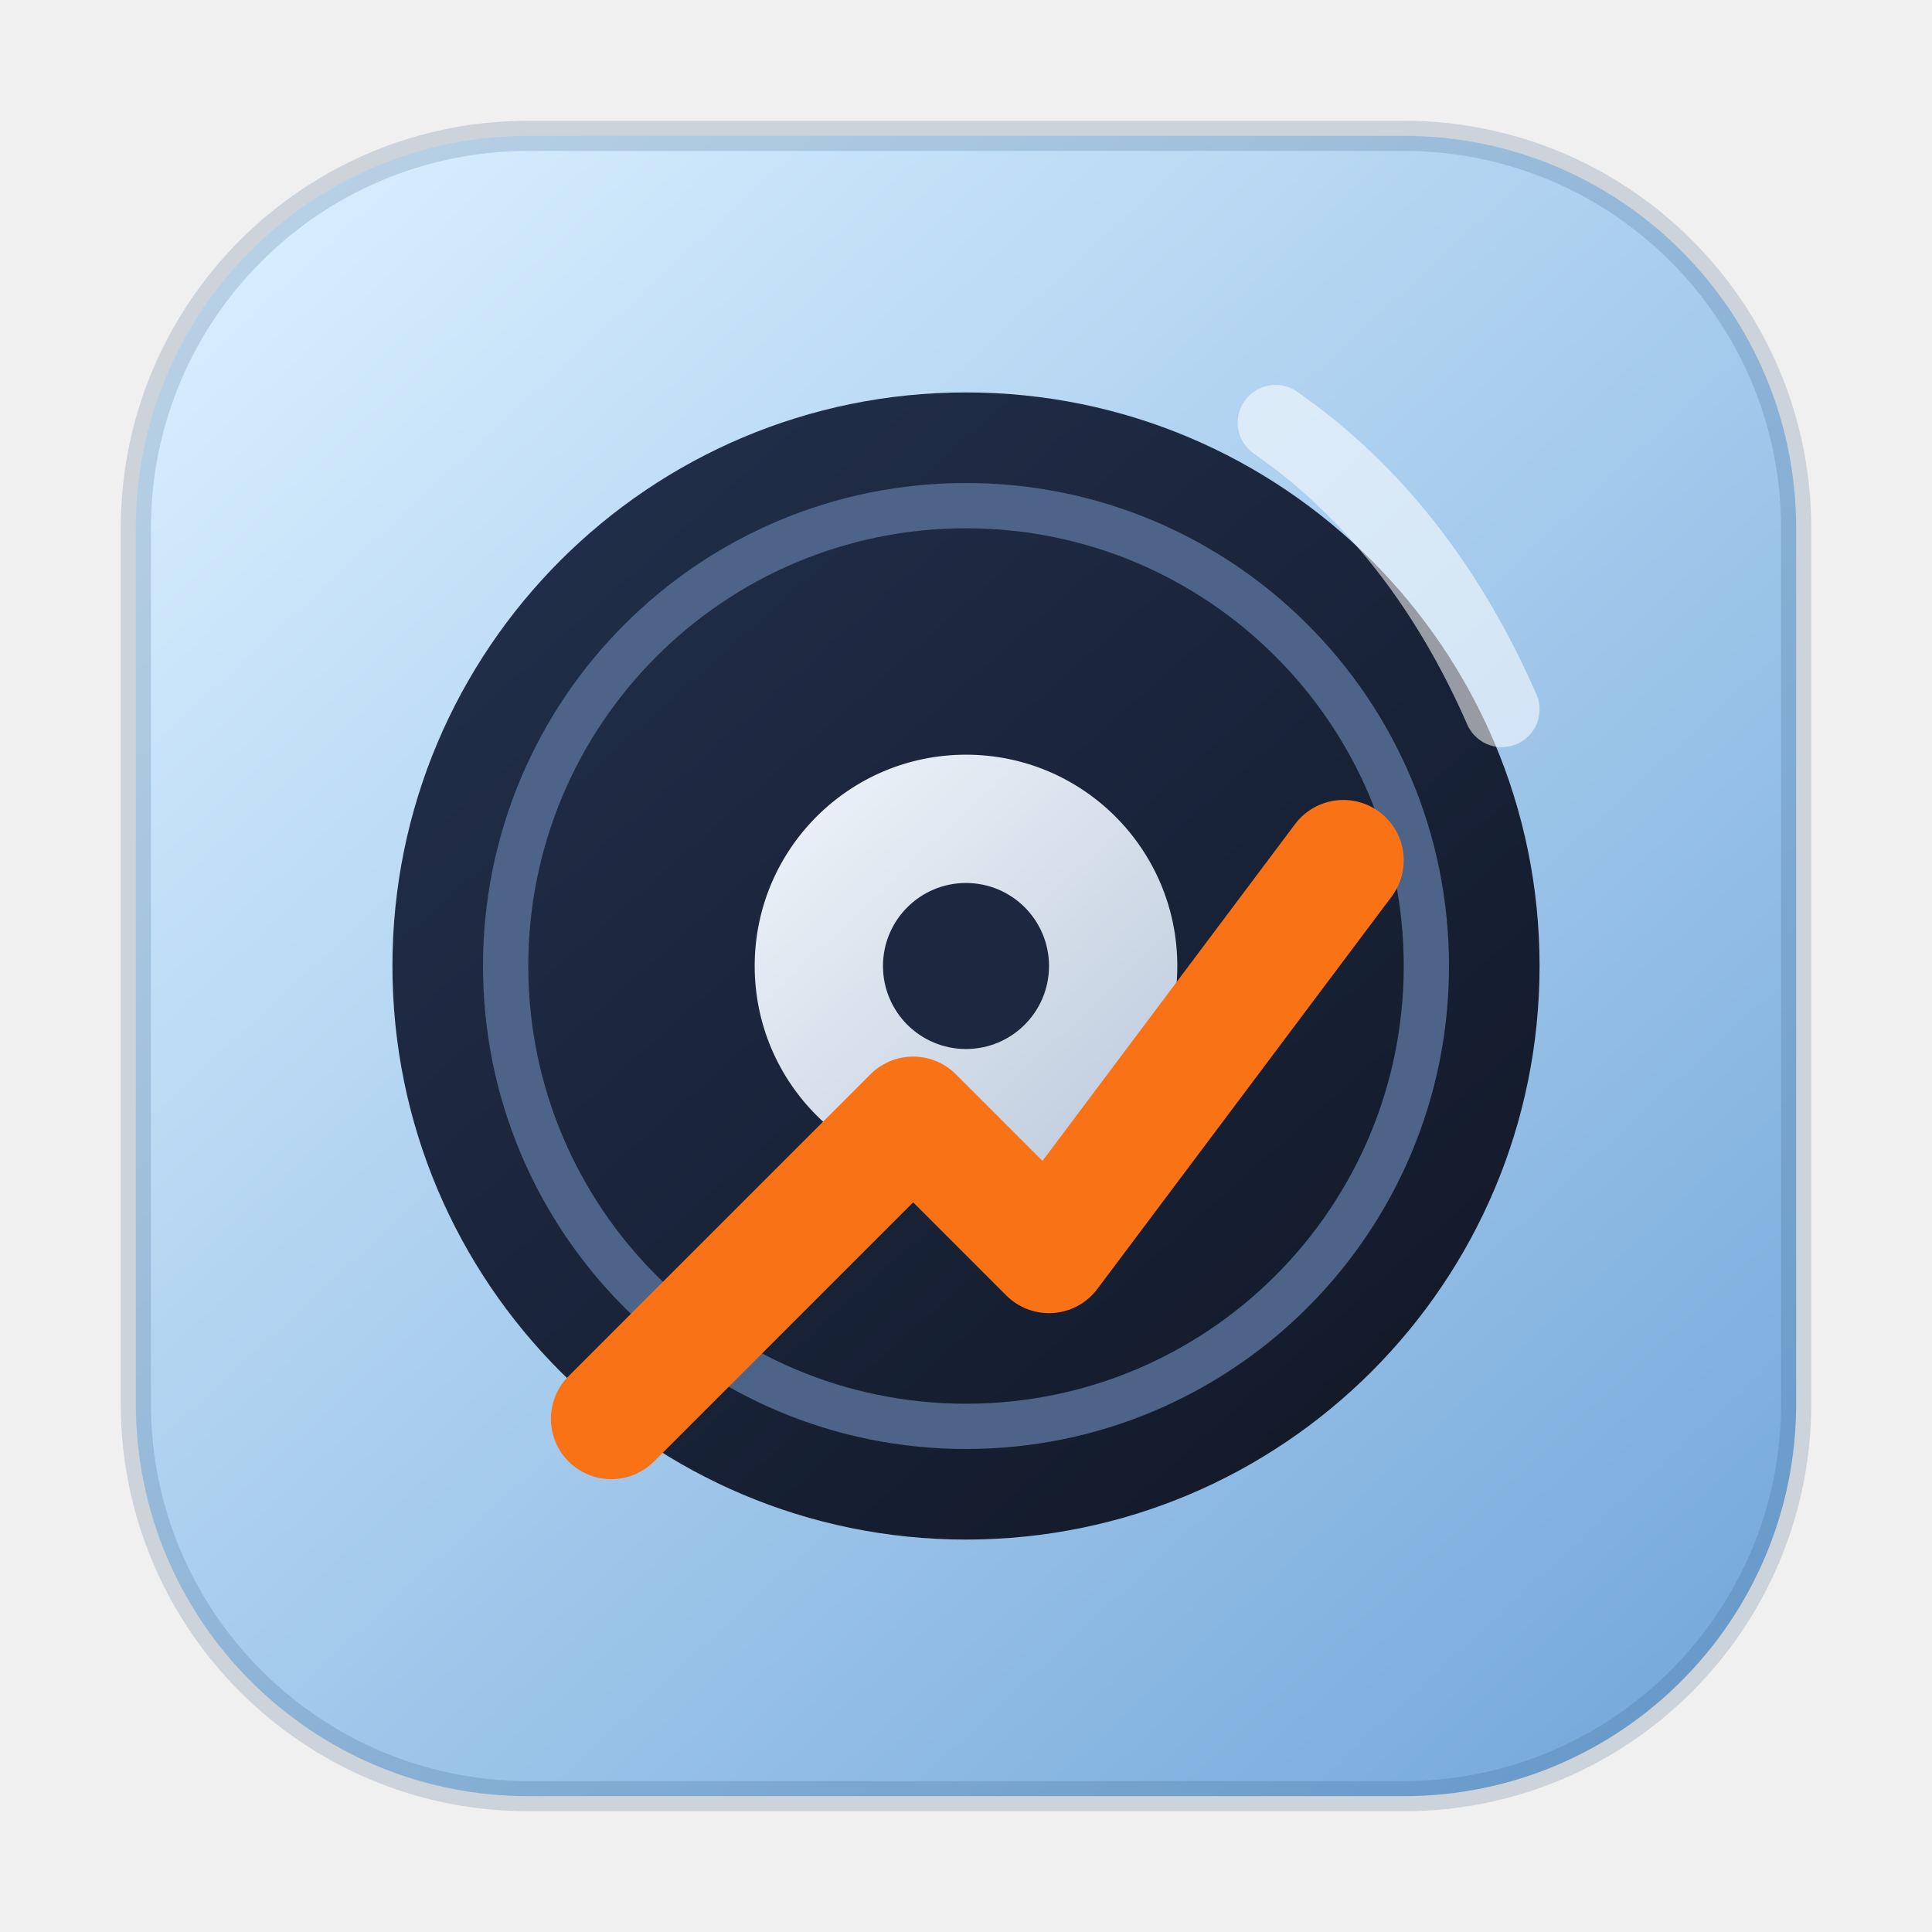
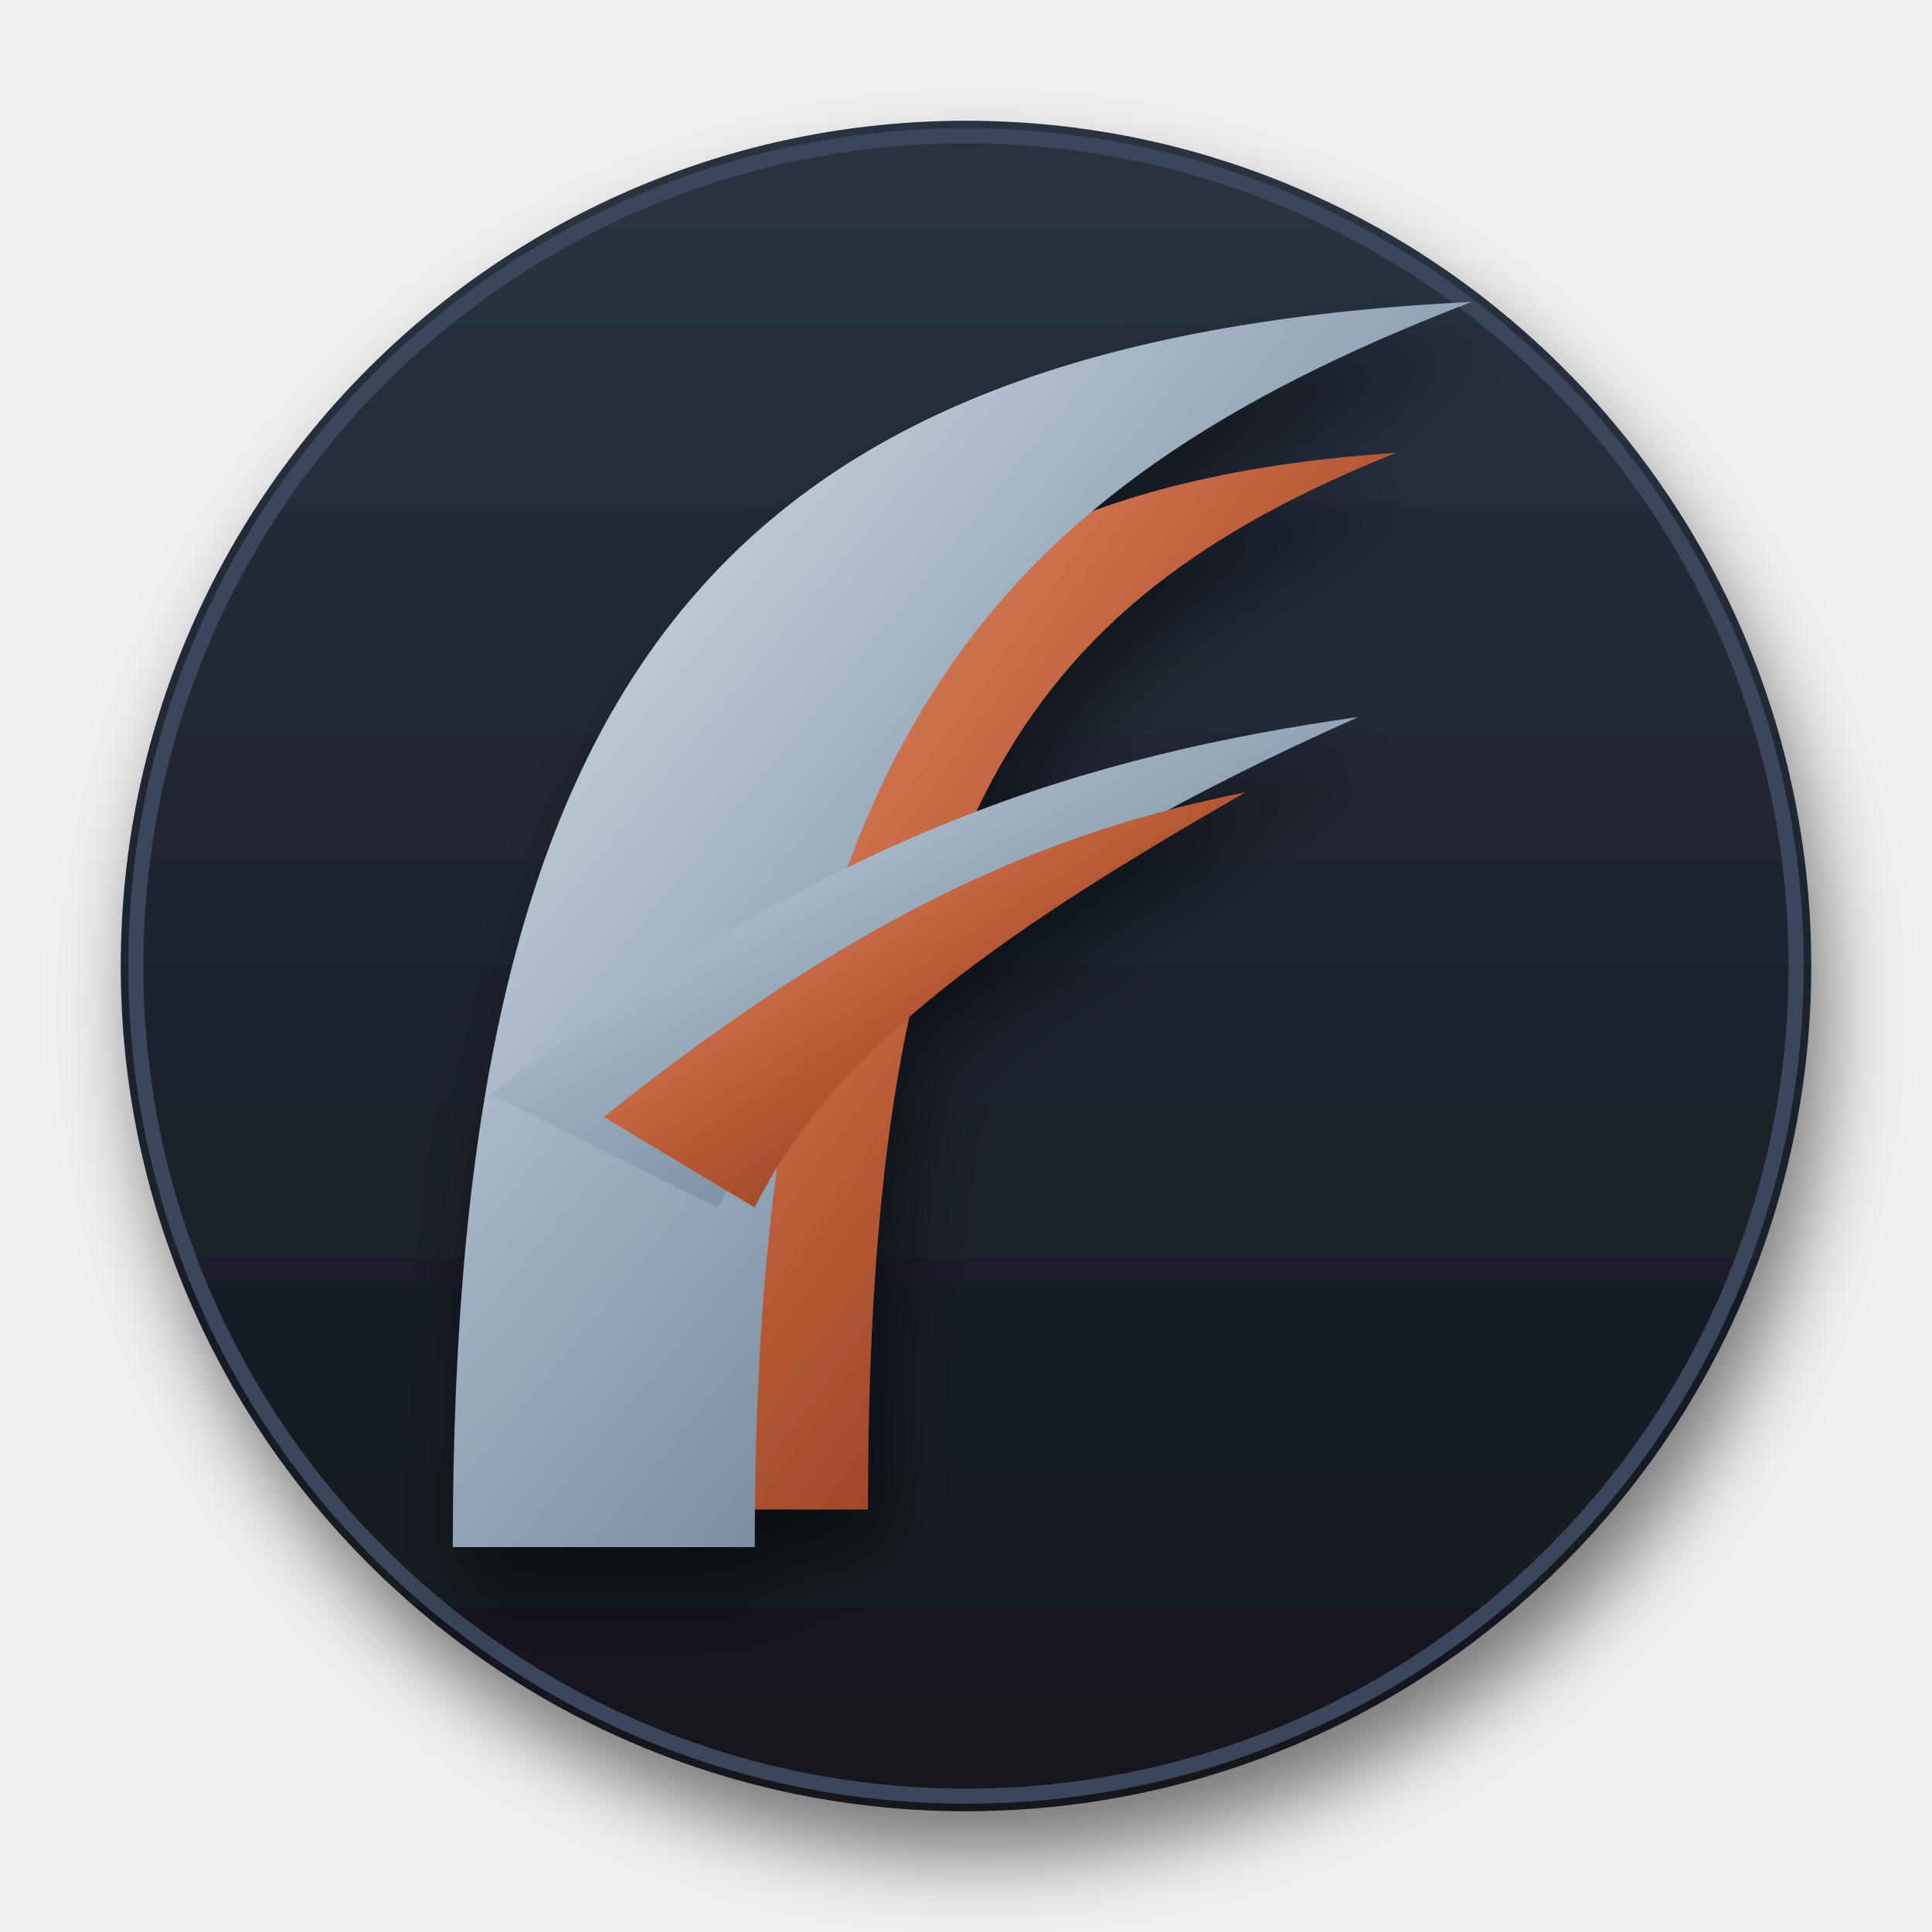
- <svg xmlns="http://www.w3.org/2000/svg" width="256" height="256" viewBox="0 0 256 256">
+ <svg xmlns="http://www.w3.org/2000/svg" viewBox="0 0 256 256" width="512" height="512">
  <defs>
-     <linearGradient id="bg" x1="32" y1="24" x2="224" y2="232" gradientUnits="userSpaceOnUse">
-       <stop offset="0" stop-color="#d9efff" />
-       <stop offset="1" stop-color="#75a9db" />
+     <linearGradient id="bgGrad" x1="0" y1="0" x2="0" y2="1">
+       <stop offset="0%" stop-color="#2a3342" />
+       <stop offset="100%" stop-color="#12161d" />
    </linearGradient>
-     <linearGradient id="groove" x1="64" y1="56" x2="192" y2="200" gradientUnits="userSpaceOnUse">
-       <stop offset="0" stop-color="#22304c" />
-       <stop offset="1" stop-color="#111827" />
+     <linearGradient id="silverGrad" x1="0" y1="0" x2="1" y2="1">
+       <stop offset="0%" stop-color="#e2eaf1" />
+       <stop offset="40%" stop-color="#9eb0c0" />
+       <stop offset="100%" stop-color="#4d6278" />
    </linearGradient>
-     <linearGradient id="metal" x1="96" y1="88" x2="164" y2="160" gradientUnits="userSpaceOnUse">
-       <stop offset="0" stop-color="#f9fcff" />
-       <stop offset="1" stop-color="#b5c4d8" />
+     <linearGradient id="copperGrad" x1="0" y1="0" x2="1" y2="1">
+       <stop offset="0%" stop-color="#f29c78" />
+       <stop offset="50%" stop-color="#b65734" />
+       <stop offset="100%" stop-color="#6b2b14" />
    </linearGradient>
+     <filter id="shadow" x="-20%" y="-20%" width="140%" height="140%">
+       <feDropShadow dx="2" dy="6" stdDeviation="5" flood-color="#000000" flood-opacity="0.5" />
+     </filter>
  </defs>
-   <rect x="18" y="18" width="220" height="220" rx="52" fill="url(#bg)" />
-   <rect x="18" y="18" width="220" height="220" rx="52" fill="none" stroke="#284f76" stroke-opacity=".18" stroke-width="4" />
-   <circle cx="128" cy="128" r="76" fill="url(#groove)" />
-   <circle cx="128" cy="128" r="61" fill="none" stroke="#4d6387" stroke-width="6" />
-   <circle cx="128" cy="128" r="28" fill="url(#metal)" />
-   <circle cx="128" cy="128" r="11" fill="#1c2740" />
-   <path d="M169 56c13 9 23 22 30 38" fill="none" stroke="#ffffff" stroke-linecap="round" stroke-opacity=".55" stroke-width="10" />
-   <path d="M81 188l40-40 18 18 39-52" fill="none" stroke="#f97316" stroke-linecap="round" stroke-linejoin="round" stroke-width="16" />
+   <circle cx="128" cy="128" r="112" fill="url(#bgGrad)" filter="url(#shadow)" />
+   <circle cx="128" cy="128" r="110" fill="none" stroke="#3b465a" stroke-width="2" />
+   <g filter="url(#shadow)">
+     <path d="M 85 200               C 85 105, 110 65, 185 60               C 135 80, 115 110, 115 200 Z" fill="url(#copperGrad)" />
+     <path d="M 60 205               C 60 90, 95 45, 195 40               C 130 65, 100 100, 100 205 Z" fill="url(#silverGrad)" />
+     <path d="M 65 145               C 110 110, 145 100, 180 95               C 135 115, 110 135, 95 160 Z" fill="url(#silverGrad)" />
+     <path d="M 80 148               C 115 120, 140 110, 165 105               C 130 125, 110 140, 100 160 Z" fill="url(#copperGrad)" />
+   </g>
</svg>
